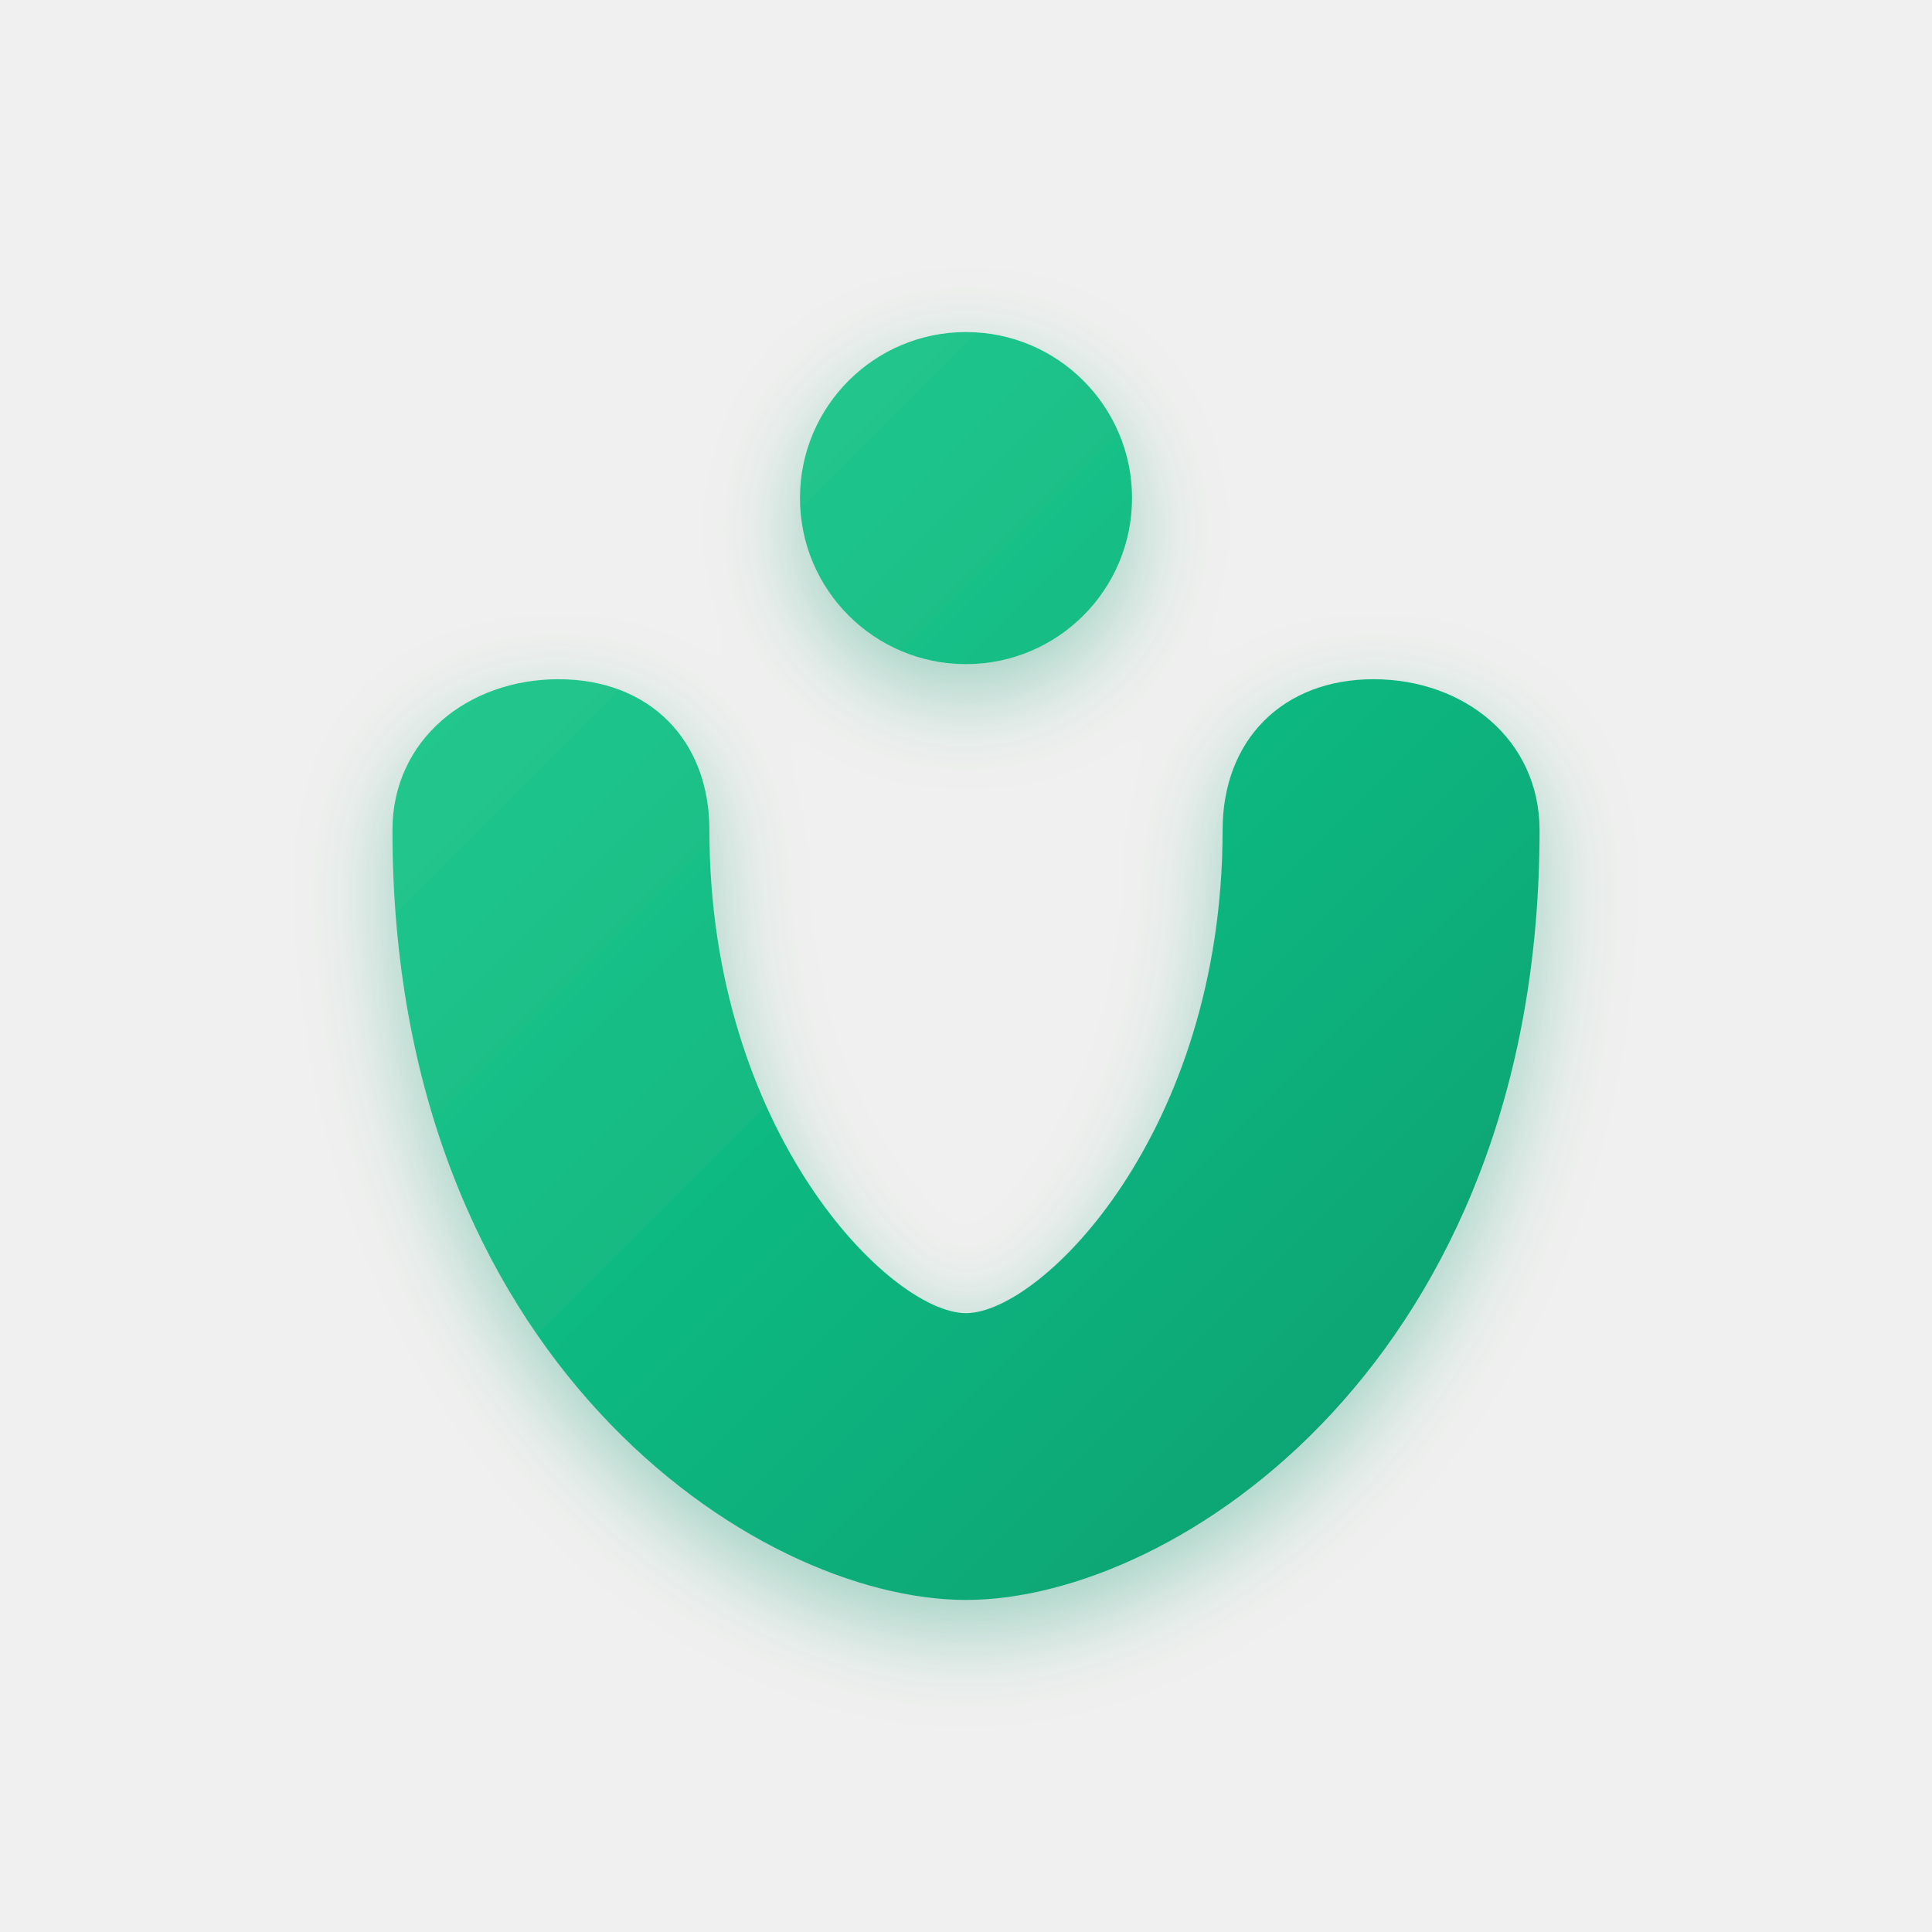
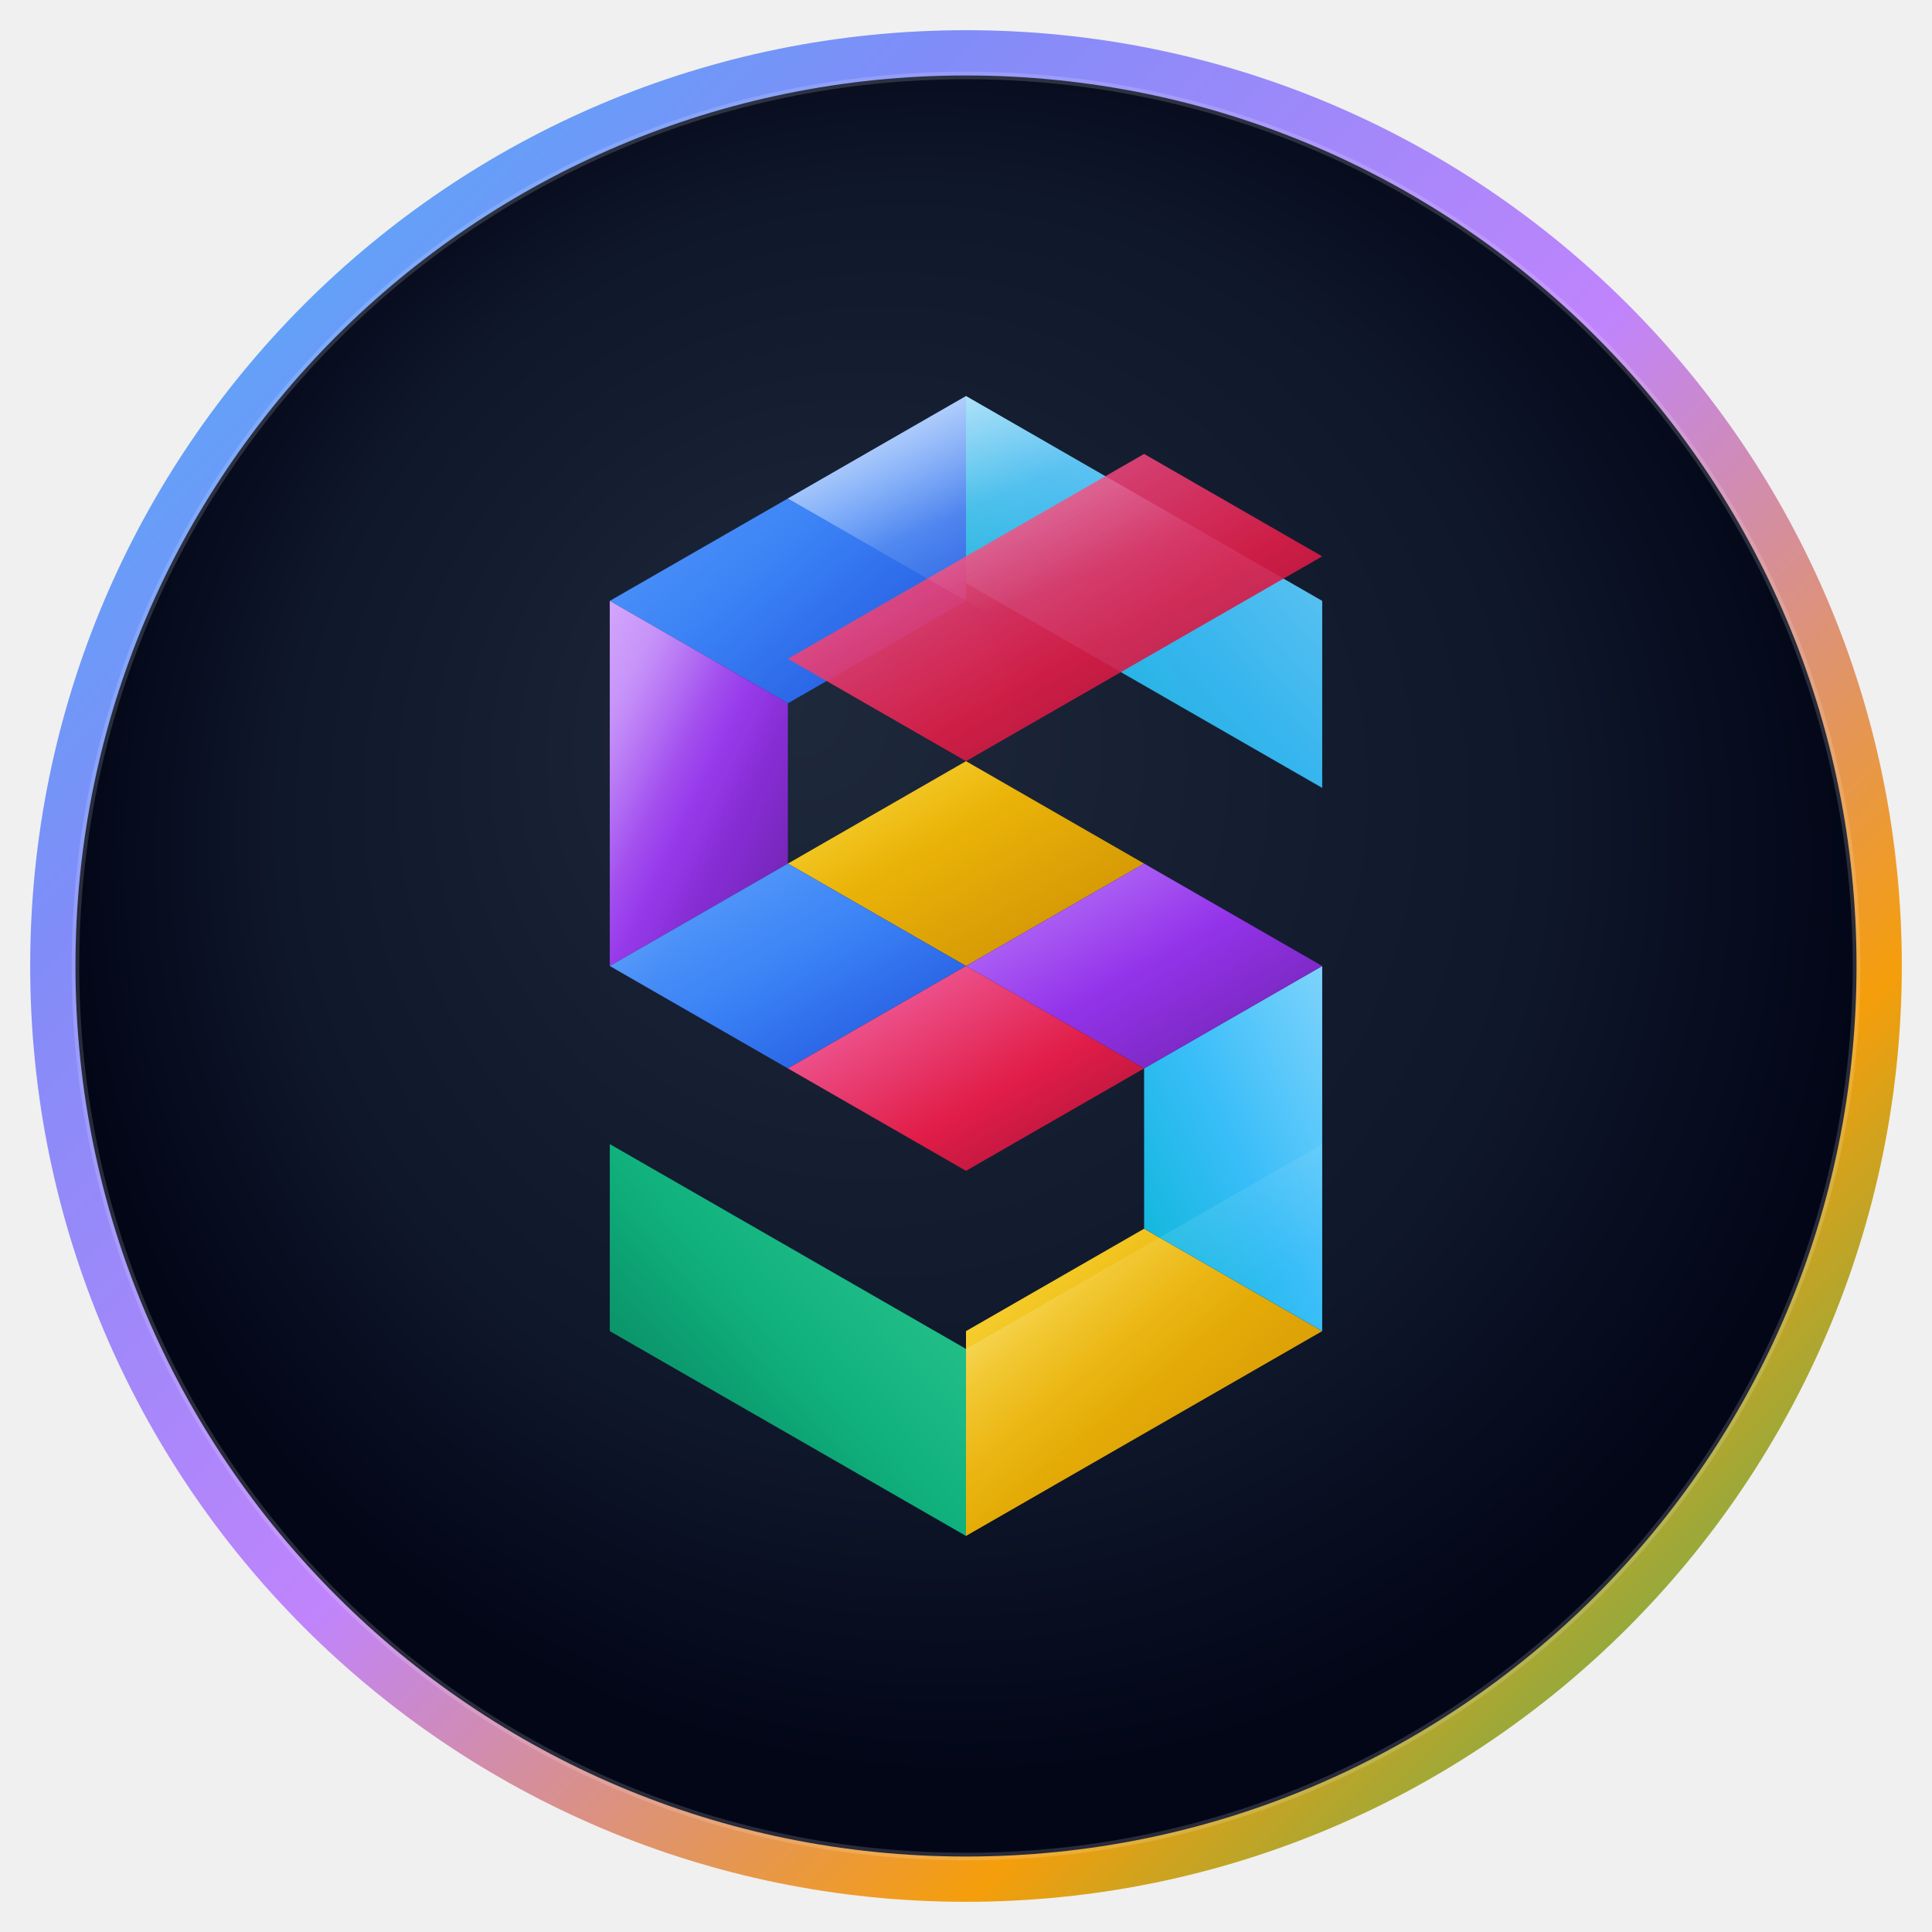
<svg xmlns="http://www.w3.org/2000/svg" viewBox="0 0 512 512" fill="none">
  <defs>
-     <linearGradient id="emeraldGrad" x1="64" y1="64" x2="448" y2="448" gradientUnits="userSpaceOnUse">
+     <radialGradient id="favBgGrad" cx="50%" cy="45%" r="50%" fx="40%" fy="35%">
+       <stop offset="0%" stop-color="#1e293b" />
+       <stop offset="70%" stop-color="#0f172a" />
+       <stop offset="100%" stop-color="#020617" />
+     </radialGradient>
+     <linearGradient id="favRimGrad" x1="0%" y1="0%" x2="100%" y2="100%">
+       <stop offset="0%" stop-color="#38bdf8" />
+       <stop offset="25%" stop-color="#818cf8" />
+       <stop offset="50%" stop-color="#c084fc" />
+       <stop offset="75%" stop-color="#f59e0b" />
+       <stop offset="100%" stop-color="#10b981" />
+     </linearGradient>
+     <linearGradient id="favGoldFacet" x1="0%" y1="0%" x2="100%" y2="100%">
+       <stop offset="0%" stop-color="#fde047" />
+       <stop offset="40%" stop-color="#eab308" />
+       <stop offset="100%" stop-color="#ca8a04" />
+     </linearGradient>
+     <linearGradient id="favCyanFacet" x1="0%" y1="100%" x2="100%" y2="0%">
+       <stop offset="0%" stop-color="#06b6d4" />
+       <stop offset="50%" stop-color="#38bdf8" />
+       <stop offset="100%" stop-color="#7dd3fc" />
+     </linearGradient>
+     <linearGradient id="favPurpleFacet" x1="0%" y1="0%" x2="100%" y2="100%">
+       <stop offset="0%" stop-color="#c084fc" />
+       <stop offset="50%" stop-color="#9333ea" />
+       <stop offset="100%" stop-color="#6b21a8" />
+     </linearGradient>
+     <linearGradient id="favEmeraldFacet" x1="100%" y1="0%" x2="0%" y2="100%">
      <stop offset="0%" stop-color="#34d399" />
      <stop offset="50%" stop-color="#10b981" />
-       <stop offset="100%" stop-color="#059669" />
+       <stop offset="100%" stop-color="#047857" />
    </linearGradient>
-     <filter id="subtleGlow" x="-20%" y="-20%" width="140%" height="140%" filterUnits="userSpaceOnUse">
-       <feDropShadow dx="0" dy="8" stdDeviation="12" flood-color="#059669" flood-opacity="0.35" />
-     </filter>
+     <linearGradient id="favRoseFacet" x1="0%" y1="0%" x2="100%" y2="100%">
+       <stop offset="0%" stop-color="#f472b6" />
+       <stop offset="60%" stop-color="#e11d48" />
+       <stop offset="100%" stop-color="#9f1239" />
+     </linearGradient>
+     <linearGradient id="favBlueFacet" x1="0%" y1="0%" x2="100%" y2="100%">
+       <stop offset="0%" stop-color="#60a5fa" />
+       <stop offset="50%" stop-color="#3b82f6" />
+       <stop offset="100%" stop-color="#1d4ed8" />
+     </linearGradient>
+     <linearGradient id="favSpecularGlint" x1="20%" y1="10%" x2="80%" y2="90%">
+       <stop offset="0%" stop-color="#ffffff" stop-opacity="0.8" />
+       <stop offset="30%" stop-color="#ffffff" stop-opacity="0.2" />
+       <stop offset="60%" stop-color="#ffffff" stop-opacity="0" />
+     </linearGradient>
  </defs>
-   <g filter="url(#subtleGlow)">
-     <path d="M104 220 C104 360, 200 424, 256 424 C312 424, 408 360, 408 220 C408 196, 388 180, 364 180 C340 180, 324 196, 324 220 C324 300, 276 348, 256 348 C236 348, 188 300, 188 220 C188 196, 172 180, 148 180 C124 180, 104 196, 104 220 Z" fill="url(#emeraldGrad)" />
-     <circle cx="256" cy="132" r="44" fill="url(#emeraldGrad)" />
+   <circle cx="256" cy="256" r="248" fill="url(#favRimGrad)" />
+   <circle cx="256" cy="256" r="236" fill="url(#favBgGrad)" />
+   <circle cx="256" cy="256" r="236" stroke="#ffffff" stroke-opacity="0.15" stroke-width="2" />
+   <g id="favEmblem" transform="translate(256, 256) scale(1.18) translate(-256, -256)">
+     <path d="M256 128 L336 174 L336 216 L256 170 Z" fill="url(#favCyanFacet)" opacity="0.95" />
+     <path d="M256 128 L176 174 L216 197 L256 174 Z" fill="url(#favBlueFacet)" />
+     <path d="M176 174 L176 256 L216 233 L216 197 Z" fill="url(#favPurpleFacet)" />
+     <path d="M216 233 L256 256 L296 233 L256 210 Z" fill="url(#favGoldFacet)" />
+     <path d="M256 210 L336 164 L296 141 L216 187 Z" fill="url(#favRoseFacet)" opacity="0.9" />
+     <path d="M256 384 L176 338 L176 296 L256 342 Z" fill="url(#favEmeraldFacet)" opacity="0.95" />
+     <path d="M256 384 L336 338 L296 315 L256 338 Z" fill="url(#favGoldFacet)" />
+     <path d="M336 338 L336 256 L296 279 L296 315 Z" fill="url(#favCyanFacet)" />
+     <path d="M256 256 L296 279 L336 256 L296 233 Z" fill="url(#favPurpleFacet)" />
+     <path d="M256 256 L216 279 L176 256 L216 233 Z" fill="url(#favBlueFacet)" />
+     <path d="M216 279 L256 302 L296 279 L256 256 Z" fill="url(#favRoseFacet)" />
+     <path d="M256 128 L336 174 L296 197 L216 151 Z" fill="url(#favSpecularGlint)" opacity="0.75" />
+     <path d="M176 174 L216 197 L216 279 L176 256 Z" fill="url(#favSpecularGlint)" opacity="0.35" />
+     <path d="M256 342 L336 296 L336 338 L256 384 Z" fill="url(#favSpecularGlint)" opacity="0.5" />
  </g>
</svg>
